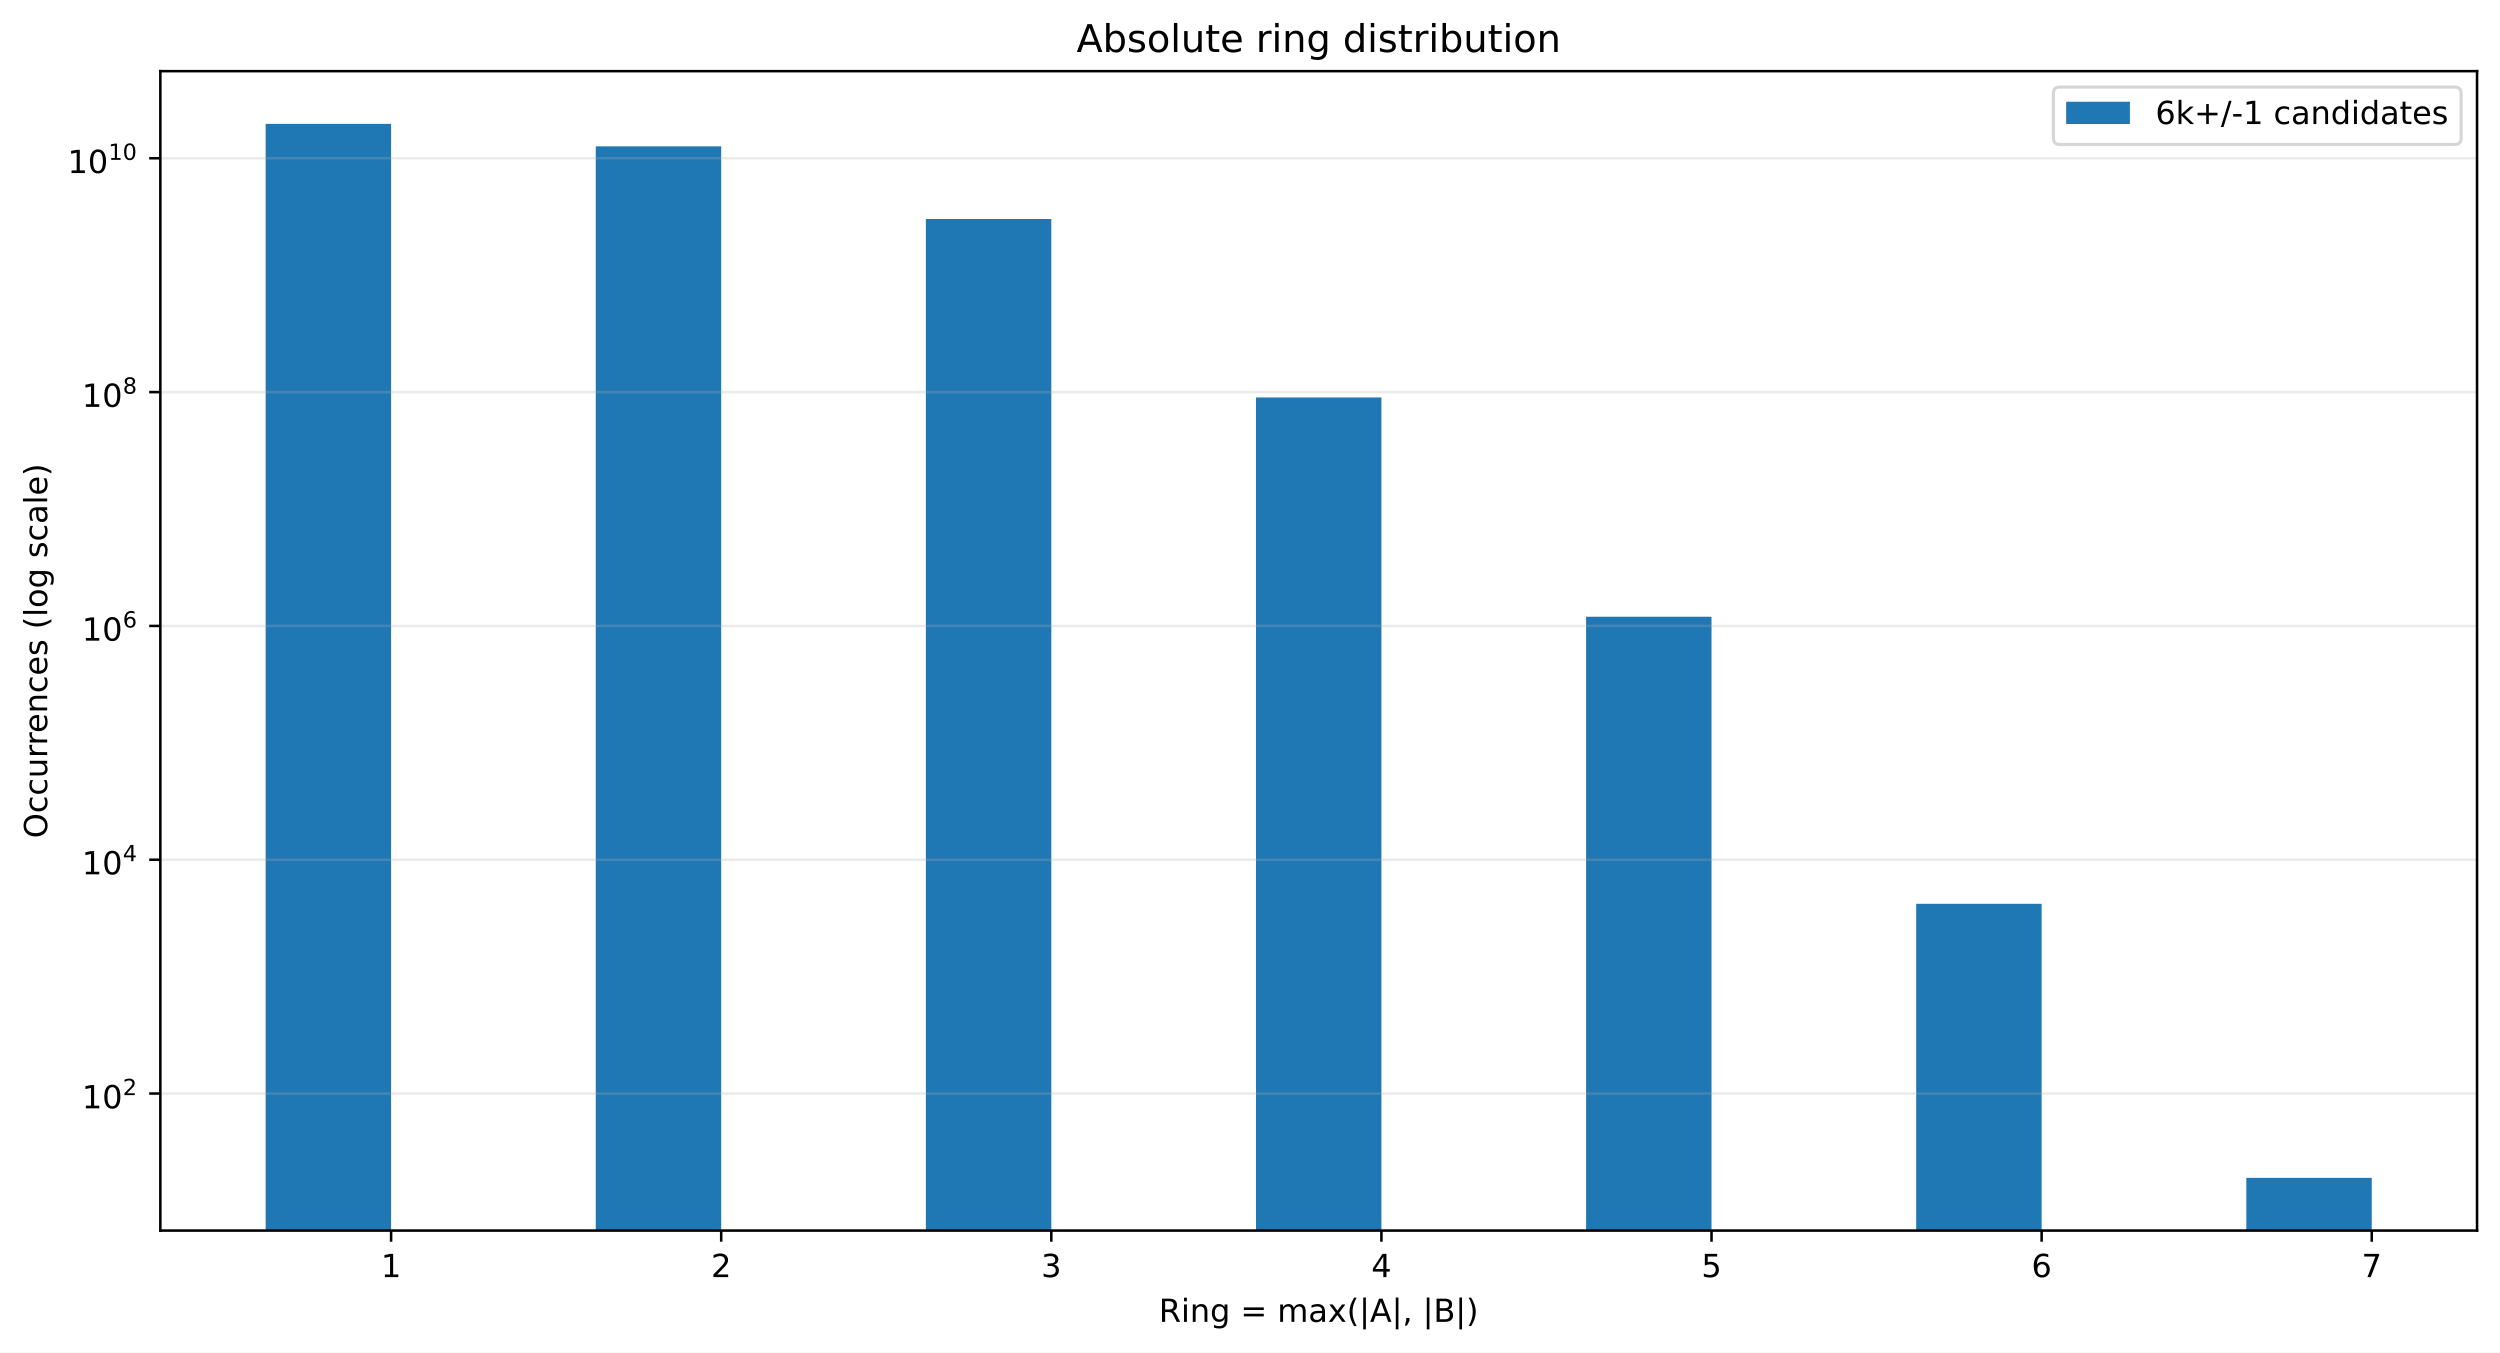
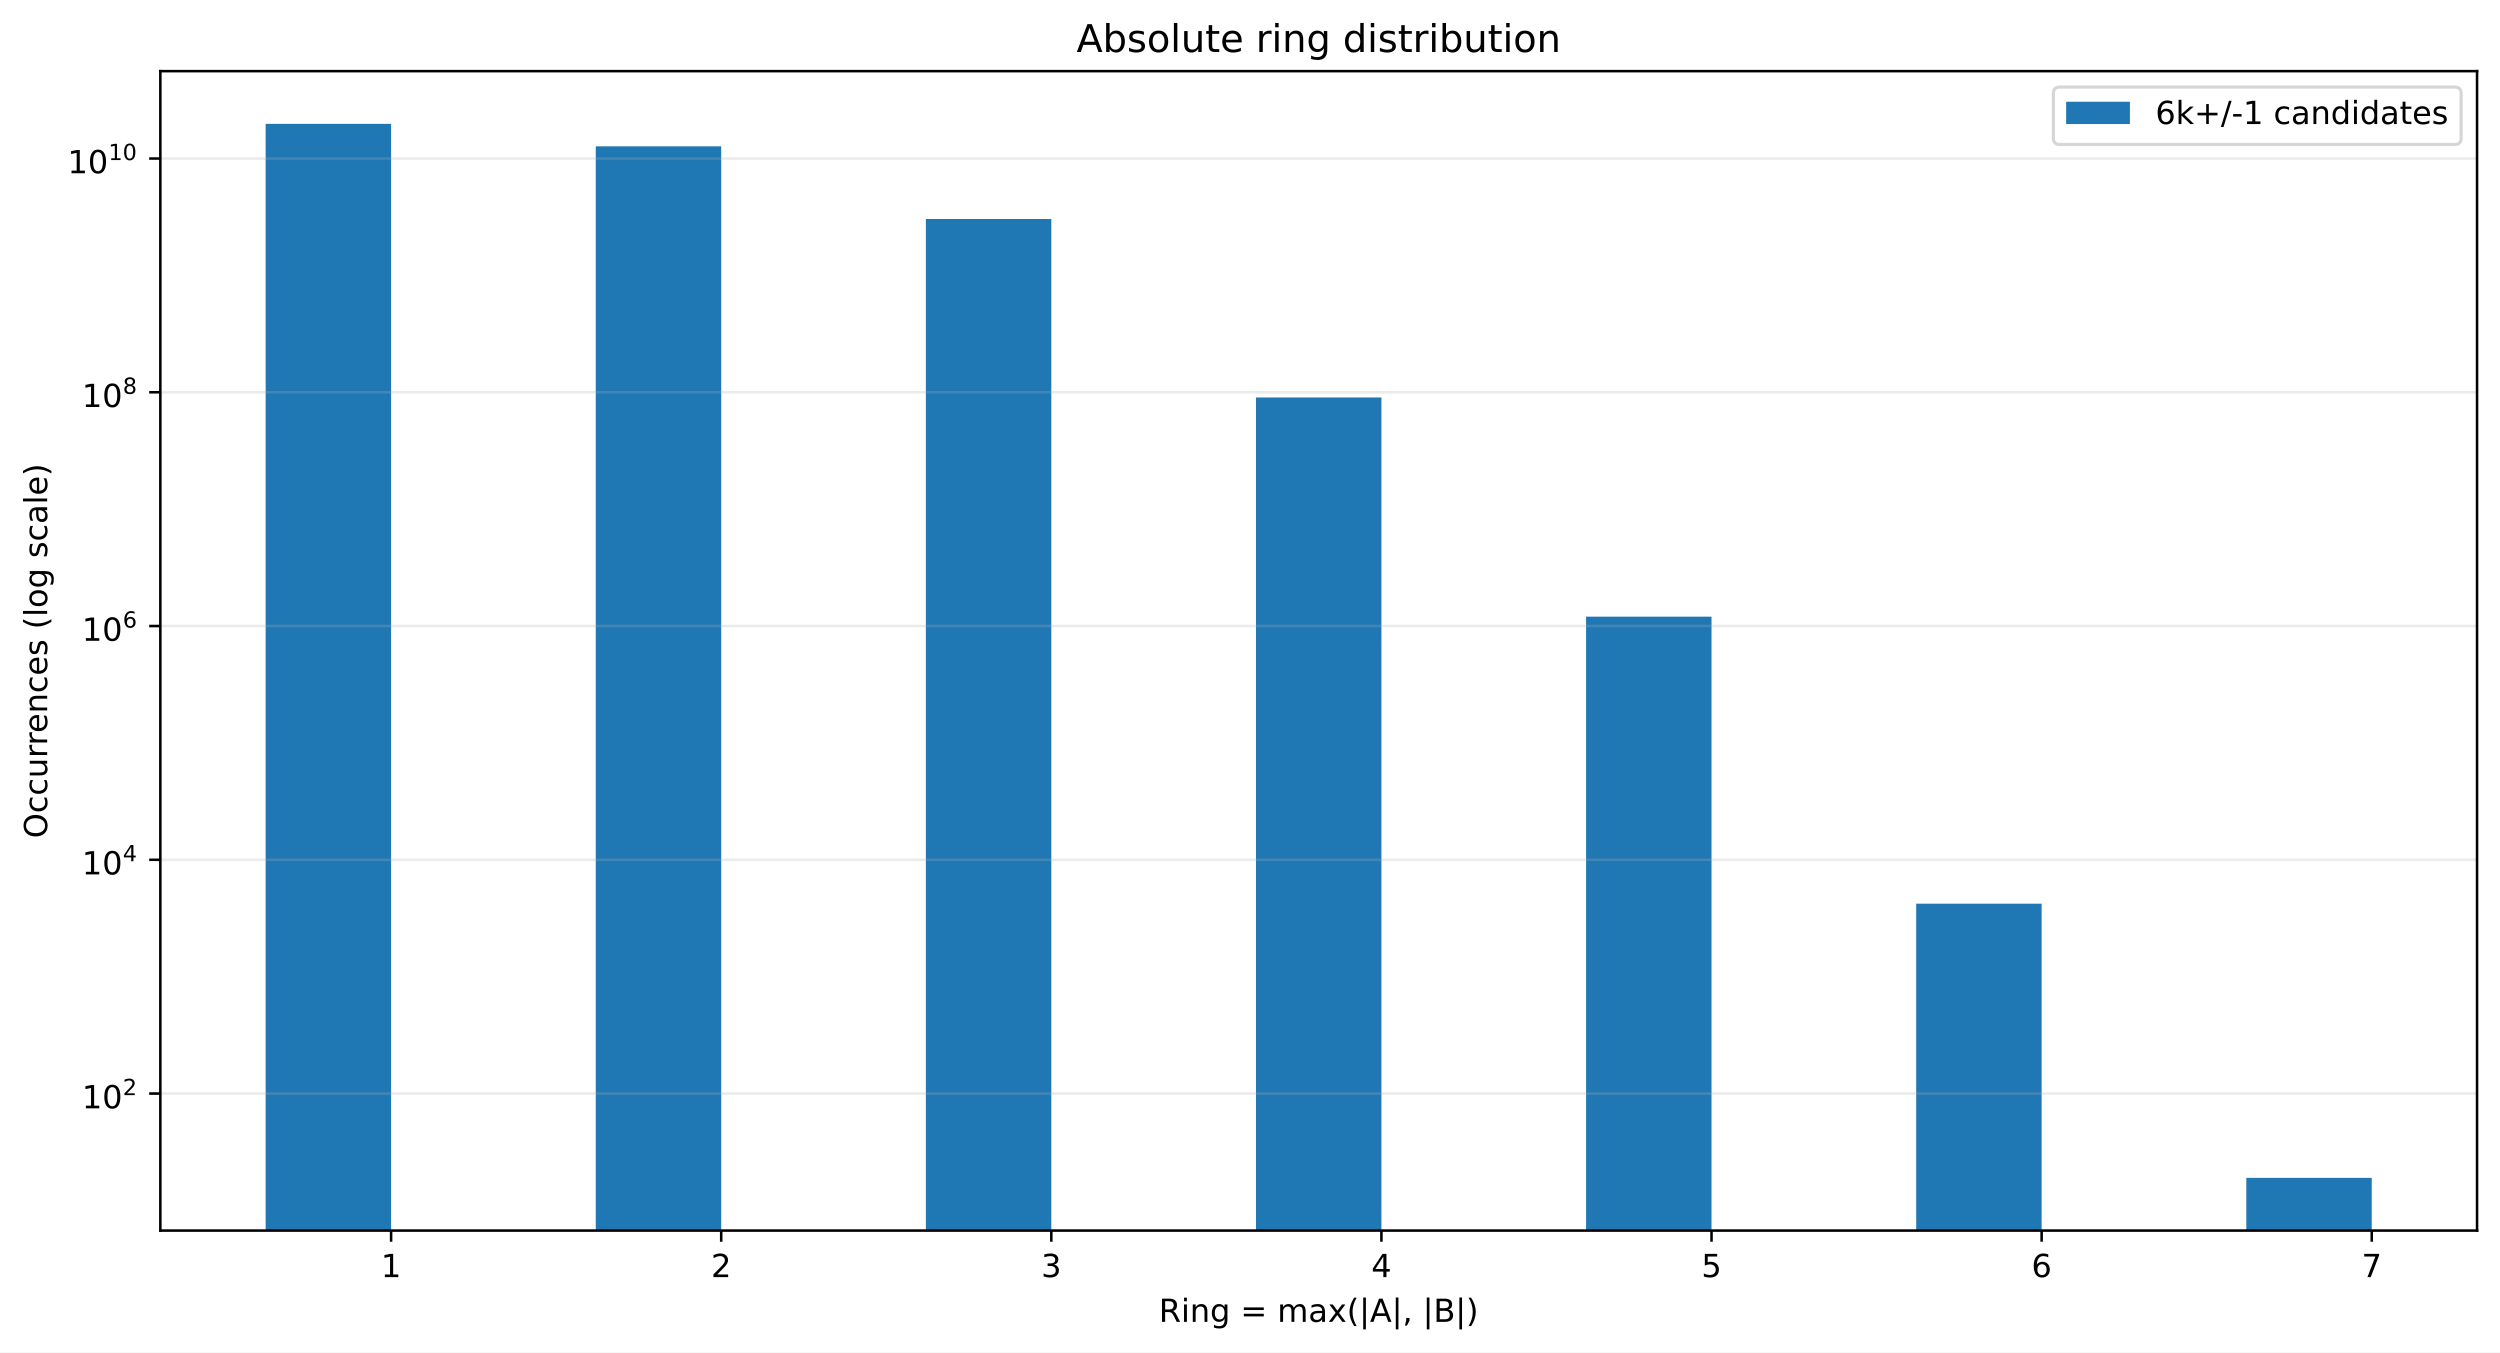
<svg xmlns="http://www.w3.org/2000/svg" xmlns:xlink="http://www.w3.org/1999/xlink" width="784.258pt" height="424.28pt" viewBox="0 0 784.258 424.28" version="1.1">
  <defs>
    <style type="text/css">*{stroke-linejoin: round; stroke-linecap: butt}</style>
  </defs>
  <g id="figure_1">
    <g id="patch_1">
      <path d="M 0 424.28  L 784.258 424.28  L 784.258 0  L 0 0  z " style="fill: #ffffff" />
    </g>
    <g id="axes_1">
      <g id="patch_2">
        <path d="M 50.301 386.036  L 777.058 386.036  L 777.058 22.318  L 50.301 22.318  z " style="fill: #ffffff" />
      </g>
      <g id="patch_3">
-         <path d="M 83.335 37090.812  L 122.687 37090.812  L 122.687 38.851  L 83.335 38.851  z " clip-path="url(#p5d7d96ac87)" style="fill: #1f77b4" />
+         <path d="M 83.335 37083.069  L 122.687 37083.069  L 122.687 38.851  L 83.335 38.851  z " clip-path="url(#p9aa1a357c1)" style="fill: #1f77b4" />
      </g>
      <g id="patch_4">
-         <path d="M 186.891 37090.812  L 226.243 37090.812  L 226.243 45.91  L 186.891 45.91  z " clip-path="url(#p5d7d96ac87)" style="fill: #1f77b4" />
+         <path d="M 186.891 37083.069  L 226.243 37083.069  L 226.243 45.908  L 186.891 45.908  z " clip-path="url(#p9aa1a357c1)" style="fill: #1f77b4" />
      </g>
      <g id="patch_5">
-         <path d="M 290.448 37090.812  L 329.799 37090.812  L 329.799 68.71  L 290.448 68.71  z " clip-path="url(#p5d7d96ac87)" style="fill: #1f77b4" />
+         <path d="M 290.448 37083.069  L 329.799 37083.069  L 329.799 68.704  L 290.448 68.704  z " clip-path="url(#p9aa1a357c1)" style="fill: #1f77b4" />
      </g>
      <g id="patch_6">
-         <path d="M 394.004 37090.812  L 433.355 37090.812  L 433.355 124.695  L 394.004 124.695  z " clip-path="url(#p5d7d96ac87)" style="fill: #1f77b4" />
+         <path d="M 394.004 37083.069  L 433.355 37083.069  L 433.355 124.677  L 394.004 124.677  z " clip-path="url(#p9aa1a357c1)" style="fill: #1f77b4" />
      </g>
      <g id="patch_7">
-         <path d="M 497.56 37090.812  L 536.912 37090.812  L 536.912 193.48  L 497.56 193.48  z " clip-path="url(#p5d7d96ac87)" style="fill: #1f77b4" />
+         <path d="M 497.56 37083.069  L 536.912 37083.069  L 536.912 193.446  L 497.56 193.446  z " clip-path="url(#p9aa1a357c1)" style="fill: #1f77b4" />
      </g>
      <g id="patch_8">
-         <path d="M 601.116 37090.812  L 640.468 37090.812  L 640.468 283.535  L 601.116 283.535  z " clip-path="url(#p5d7d96ac87)" style="fill: #1f77b4" />
+         <path d="M 601.116 37083.069  L 640.468 37083.069  L 640.468 283.474  L 601.116 283.474  z " clip-path="url(#p9aa1a357c1)" style="fill: #1f77b4" />
      </g>
      <g id="patch_9">
-         <path d="M 704.673 37090.812  L 744.024 37090.812  L 744.024 369.503  L 704.673 369.503  z " clip-path="url(#p5d7d96ac87)" style="fill: #1f77b4" />
+         <path d="M 704.673 37083.069  L 744.024 37083.069  L 744.024 369.503  L 704.673 369.503  z " clip-path="url(#p9aa1a357c1)" style="fill: #1f77b4" />
      </g>
      <g id="matplotlib.axis_1">
        <g id="xtick_1">
          <g id="line2d_1">
            <defs>
-               <path id="m2c7747355c" d="M 0 0  L 0 3.5  " style="stroke: #000000; stroke-width: 0.8" />
+               <path id="m415cd357ce" d="M 0 0  L 0 3.5  " style="stroke: #000000; stroke-width: 0.8" />
            </defs>
            <g>
-               <use xlink:href="#m2c7747355c" x="122.687" y="386.036" style="stroke: #000000; stroke-width: 0.8" />
+               <use xlink:href="#m415cd357ce" x="122.687" y="386.036" style="stroke: #000000; stroke-width: 0.8" />
            </g>
          </g>
          <g id="text_1">
            <g transform="translate(119.5053 400.6334) scale(0.1 -0.1)">
              <defs>
                <path id="DejaVuSans-14" d="M 794 531  L 1825 531  L 1825 4091  L 703 3866  L 703 4441  L 1819 4666  L 2450 4666  L 2450 531  L 3481 531  L 3481 0  L 794 0  L 794 531  z " transform="scale(0.015625)" />
              </defs>
              <use xlink:href="#DejaVuSans-14" />
            </g>
          </g>
        </g>
        <g id="xtick_2">
          <g id="line2d_2">
            <g>
-               <use xlink:href="#m2c7747355c" x="226.243" y="386.036" style="stroke: #000000; stroke-width: 0.8" />
+               <use xlink:href="#m415cd357ce" x="226.243" y="386.036" style="stroke: #000000; stroke-width: 0.8" />
            </g>
          </g>
          <g id="text_2">
            <g transform="translate(223.0616 400.6334) scale(0.1 -0.1)">
              <defs>
                <path id="DejaVuSans-15" d="M 1228 531  L 3431 531  L 3431 0  L 469 0  L 469 531  Q 828 903 1448 1529  Q 2069 2156 2228 2338  Q 2531 2678 2651 2914  Q 2772 3150 2772 3378  Q 2772 3750 2511 3984  Q 2250 4219 1831 4219  Q 1534 4219 1204 4116  Q 875 4013 500 3803  L 500 4441  Q 881 4594 1212 4672  Q 1544 4750 1819 4750  Q 2544 4750 2975 4387  Q 3406 4025 3406 3419  Q 3406 3131 3298 2873  Q 3191 2616 2906 2266  Q 2828 2175 2409 1742  Q 1991 1309 1228 531  z " transform="scale(0.015625)" />
              </defs>
              <use xlink:href="#DejaVuSans-15" />
            </g>
          </g>
        </g>
        <g id="xtick_3">
          <g id="line2d_3">
            <g>
-               <use xlink:href="#m2c7747355c" x="329.799" y="386.036" style="stroke: #000000; stroke-width: 0.8" />
+               <use xlink:href="#m415cd357ce" x="329.799" y="386.036" style="stroke: #000000; stroke-width: 0.8" />
            </g>
          </g>
          <g id="text_3">
            <g transform="translate(326.6178 400.6334) scale(0.1 -0.1)">
              <defs>
                <path id="DejaVuSans-16" d="M 2597 2516  Q 3050 2419 3304 2112  Q 3559 1806 3559 1356  Q 3559 666 3084 287  Q 2609 -91 1734 -91  Q 1441 -91 1130 -33  Q 819 25 488 141  L 488 750  Q 750 597 1062 519  Q 1375 441 1716 441  Q 2309 441 2620 675  Q 2931 909 2931 1356  Q 2931 1769 2642 2001  Q 2353 2234 1838 2234  L 1294 2234  L 1294 2753  L 1863 2753  Q 2328 2753 2575 2939  Q 2822 3125 2822 3475  Q 2822 3834 2567 4026  Q 2313 4219 1838 4219  Q 1578 4219 1281 4162  Q 984 4106 628 3988  L 628 4550  Q 988 4650 1302 4700  Q 1616 4750 1894 4750  Q 2613 4750 3031 4423  Q 3450 4097 3450 3541  Q 3450 3153 3228 2886  Q 3006 2619 2597 2516  z " transform="scale(0.015625)" />
              </defs>
              <use xlink:href="#DejaVuSans-16" />
            </g>
          </g>
        </g>
        <g id="xtick_4">
          <g id="line2d_4">
            <g>
-               <use xlink:href="#m2c7747355c" x="433.355" y="386.036" style="stroke: #000000; stroke-width: 0.8" />
+               <use xlink:href="#m415cd357ce" x="433.355" y="386.036" style="stroke: #000000; stroke-width: 0.8" />
            </g>
          </g>
          <g id="text_4">
            <g transform="translate(430.174 400.6334) scale(0.1 -0.1)">
              <defs>
                <path id="DejaVuSans-17" d="M 2419 4116  L 825 1625  L 2419 1625  L 2419 4116  z M 2253 4666  L 3047 4666  L 3047 1625  L 3713 1625  L 3713 1100  L 3047 1100  L 3047 0  L 2419 0  L 2419 1100  L 313 1100  L 313 1709  L 2253 4666  z " transform="scale(0.015625)" />
              </defs>
              <use xlink:href="#DejaVuSans-17" />
            </g>
          </g>
        </g>
        <g id="xtick_5">
          <g id="line2d_5">
            <g>
-               <use xlink:href="#m2c7747355c" x="536.912" y="386.036" style="stroke: #000000; stroke-width: 0.8" />
+               <use xlink:href="#m415cd357ce" x="536.912" y="386.036" style="stroke: #000000; stroke-width: 0.8" />
            </g>
          </g>
          <g id="text_5">
            <g transform="translate(533.7303 400.6334) scale(0.1 -0.1)">
              <defs>
                <path id="DejaVuSans-18" d="M 691 4666  L 3169 4666  L 3169 4134  L 1269 4134  L 1269 2991  Q 1406 3038 1543 3061  Q 1681 3084 1819 3084  Q 2600 3084 3056 2656  Q 3513 2228 3513 1497  Q 3513 744 3044 326  Q 2575 -91 1722 -91  Q 1428 -91 1123 -41  Q 819 9 494 109  L 494 744  Q 775 591 1075 516  Q 1375 441 1709 441  Q 2250 441 2565 725  Q 2881 1009 2881 1497  Q 2881 1984 2565 2268  Q 2250 2553 1709 2553  Q 1456 2553 1204 2497  Q 953 2441 691 2322  L 691 4666  z " transform="scale(0.015625)" />
              </defs>
              <use xlink:href="#DejaVuSans-18" />
            </g>
          </g>
        </g>
        <g id="xtick_6">
          <g id="line2d_6">
            <g>
-               <use xlink:href="#m2c7747355c" x="640.468" y="386.036" style="stroke: #000000; stroke-width: 0.8" />
+               <use xlink:href="#m415cd357ce" x="640.468" y="386.036" style="stroke: #000000; stroke-width: 0.8" />
            </g>
          </g>
          <g id="text_6">
            <g transform="translate(637.2865 400.6334) scale(0.1 -0.1)">
              <defs>
                <path id="DejaVuSans-19" d="M 2113 2584  Q 1688 2584 1439 2293  Q 1191 2003 1191 1497  Q 1191 994 1439 701  Q 1688 409 2113 409  Q 2538 409 2786 701  Q 3034 994 3034 1497  Q 3034 2003 2786 2293  Q 2538 2584 2113 2584  z M 3366 4563  L 3366 3988  Q 3128 4100 2886 4159  Q 2644 4219 2406 4219  Q 1781 4219 1451 3797  Q 1122 3375 1075 2522  Q 1259 2794 1537 2939  Q 1816 3084 2150 3084  Q 2853 3084 3261 2657  Q 3669 2231 3669 1497  Q 3669 778 3244 343  Q 2819 -91 2113 -91  Q 1303 -91 875 529  Q 447 1150 447 2328  Q 447 3434 972 4092  Q 1497 4750 2381 4750  Q 2619 4750 2861 4703  Q 3103 4656 3366 4563  z " transform="scale(0.015625)" />
              </defs>
              <use xlink:href="#DejaVuSans-19" />
            </g>
          </g>
        </g>
        <g id="xtick_7">
          <g id="line2d_7">
            <g>
-               <use xlink:href="#m2c7747355c" x="744.024" y="386.036" style="stroke: #000000; stroke-width: 0.8" />
+               <use xlink:href="#m415cd357ce" x="744.024" y="386.036" style="stroke: #000000; stroke-width: 0.8" />
            </g>
          </g>
          <g id="text_7">
            <g transform="translate(740.8427 400.6334) scale(0.1 -0.1)">
              <defs>
                <path id="DejaVuSans-1a" d="M 525 4666  L 3525 4666  L 3525 4397  L 1831 0  L 1172 0  L 2766 4134  L 525 4134  L 525 4666  z " transform="scale(0.015625)" />
              </defs>
              <use xlink:href="#DejaVuSans-1a" />
            </g>
          </g>
        </g>
        <g id="text_8">
          <g transform="translate(363.5437 414.678) scale(0.1 -0.1)">
            <defs>
              <path id="DejaVuSans-35" d="M 2841 2188  Q 3044 2119 3236 1894  Q 3428 1669 3622 1275  L 4263 0  L 3584 0  L 2988 1197  Q 2756 1666 2539 1819  Q 2322 1972 1947 1972  L 1259 1972  L 1259 0  L 628 0  L 628 4666  L 2053 4666  Q 2853 4666 3247 4331  Q 3641 3997 3641 3322  Q 3641 2881 3436 2590  Q 3231 2300 2841 2188  z M 1259 4147  L 1259 2491  L 2053 2491  Q 2509 2491 2742 2702  Q 2975 2913 2975 3322  Q 2975 3731 2742 3939  Q 2509 4147 2053 4147  L 1259 4147  z " transform="scale(0.015625)" />
              <path id="DejaVuSans-4c" d="M 603 3500  L 1178 3500  L 1178 0  L 603 0  L 603 3500  z M 603 4863  L 1178 4863  L 1178 4134  L 603 4134  L 603 4863  z " transform="scale(0.015625)" />
              <path id="DejaVuSans-51" d="M 3513 2113  L 3513 0  L 2938 0  L 2938 2094  Q 2938 2591 2744 2837  Q 2550 3084 2163 3084  Q 1697 3084 1428 2787  Q 1159 2491 1159 1978  L 1159 0  L 581 0  L 581 3500  L 1159 3500  L 1159 2956  Q 1366 3272 1645 3428  Q 1925 3584 2291 3584  Q 2894 3584 3203 3211  Q 3513 2838 3513 2113  z " transform="scale(0.015625)" />
              <path id="DejaVuSans-4a" d="M 2906 1791  Q 2906 2416 2648 2759  Q 2391 3103 1925 3103  Q 1463 3103 1205 2759  Q 947 2416 947 1791  Q 947 1169 1205 825  Q 1463 481 1925 481  Q 2391 481 2648 825  Q 2906 1169 2906 1791  z M 3481 434  Q 3481 -459 3084 -895  Q 2688 -1331 1869 -1331  Q 1566 -1331 1297 -1286  Q 1028 -1241 775 -1147  L 775 -588  Q 1028 -725 1275 -790  Q 1522 -856 1778 -856  Q 2344 -856 2625 -561  Q 2906 -266 2906 331  L 2906 616  Q 2728 306 2450 153  Q 2172 0 1784 0  Q 1141 0 747 490  Q 353 981 353 1791  Q 353 2603 747 3093  Q 1141 3584 1784 3584  Q 2172 3584 2450 3431  Q 2728 3278 2906 2969  L 2906 3500  L 3481 3500  L 3481 434  z " transform="scale(0.015625)" />
              <path id="DejaVuSans-3" transform="scale(0.015625)" />
              <path id="DejaVuSans-20" d="M 678 2906  L 4684 2906  L 4684 2381  L 678 2381  L 678 2906  z M 678 1631  L 4684 1631  L 4684 1100  L 678 1100  L 678 1631  z " transform="scale(0.015625)" />
              <path id="DejaVuSans-50" d="M 3328 2828  Q 3544 3216 3844 3400  Q 4144 3584 4550 3584  Q 5097 3584 5394 3201  Q 5691 2819 5691 2113  L 5691 0  L 5113 0  L 5113 2094  Q 5113 2597 4934 2840  Q 4756 3084 4391 3084  Q 3944 3084 3684 2787  Q 3425 2491 3425 1978  L 3425 0  L 2847 0  L 2847 2094  Q 2847 2600 2669 2842  Q 2491 3084 2119 3084  Q 1678 3084 1418 2786  Q 1159 2488 1159 1978  L 1159 0  L 581 0  L 581 3500  L 1159 3500  L 1159 2956  Q 1356 3278 1631 3431  Q 1906 3584 2284 3584  Q 2666 3584 2933 3390  Q 3200 3197 3328 2828  z " transform="scale(0.015625)" />
              <path id="DejaVuSans-44" d="M 2194 1759  Q 1497 1759 1228 1600  Q 959 1441 959 1056  Q 959 750 1161 570  Q 1363 391 1709 391  Q 2188 391 2477 730  Q 2766 1069 2766 1631  L 2766 1759  L 2194 1759  z M 3341 1997  L 3341 0  L 2766 0  L 2766 531  Q 2569 213 2275 61  Q 1981 -91 1556 -91  Q 1019 -91 701 211  Q 384 513 384 1019  Q 384 1609 779 1909  Q 1175 2209 1959 2209  L 2766 2209  L 2766 2266  Q 2766 2663 2505 2880  Q 2244 3097 1772 3097  Q 1472 3097 1187 3025  Q 903 2953 641 2809  L 641 3341  Q 956 3463 1253 3523  Q 1550 3584 1831 3584  Q 2591 3584 2966 3190  Q 3341 2797 3341 1997  z " transform="scale(0.015625)" />
              <path id="DejaVuSans-5b" d="M 3513 3500  L 2247 1797  L 3578 0  L 2900 0  L 1881 1375  L 863 0  L 184 0  L 1544 1831  L 300 3500  L 978 3500  L 1906 2253  L 2834 3500  L 3513 3500  z " transform="scale(0.015625)" />
              <path id="DejaVuSans-b" d="M 1984 4856  Q 1566 4138 1362 3434  Q 1159 2731 1159 2009  Q 1159 1288 1364 580  Q 1569 -128 1984 -844  L 1484 -844  Q 1016 -109 783 600  Q 550 1309 550 2009  Q 550 2706 781 3412  Q 1013 4119 1484 4856  L 1984 4856  z " transform="scale(0.015625)" />
              <path id="DejaVuSans-5f" d="M 1344 4891  L 1344 -1509  L 813 -1509  L 813 4891  L 1344 4891  z " transform="scale(0.015625)" />
              <path id="DejaVuSans-24" d="M 2188 4044  L 1331 1722  L 3047 1722  L 2188 4044  z M 1831 4666  L 2547 4666  L 4325 0  L 3669 0  L 3244 1197  L 1141 1197  L 716 0  L 50 0  L 1831 4666  z " transform="scale(0.015625)" />
              <path id="DejaVuSans-f" d="M 750 794  L 1409 794  L 1409 256  L 897 -744  L 494 -744  L 750 256  L 750 794  z " transform="scale(0.015625)" />
              <path id="DejaVuSans-25" d="M 1259 2228  L 1259 519  L 2272 519  Q 2781 519 3026 730  Q 3272 941 3272 1375  Q 3272 1813 3026 2020  Q 2781 2228 2272 2228  L 1259 2228  z M 1259 4147  L 1259 2741  L 2194 2741  Q 2656 2741 2882 2914  Q 3109 3088 3109 3444  Q 3109 3797 2882 3972  Q 2656 4147 2194 4147  L 1259 4147  z M 628 4666  L 2241 4666  Q 2963 4666 3353 4366  Q 3744 4066 3744 3513  Q 3744 3084 3544 2831  Q 3344 2578 2956 2516  Q 3422 2416 3680 2098  Q 3938 1781 3938 1306  Q 3938 681 3513 340  Q 3088 0 2303 0  L 628 0  L 628 4666  z " transform="scale(0.015625)" />
              <path id="DejaVuSans-c" d="M 513 4856  L 1013 4856  Q 1481 4119 1714 3412  Q 1947 2706 1947 2009  Q 1947 1309 1714 600  Q 1481 -109 1013 -844  L 513 -844  Q 928 -128 1133 580  Q 1338 1288 1338 2009  Q 1338 2731 1133 3434  Q 928 4138 513 4856  z " transform="scale(0.015625)" />
            </defs>
            <use xlink:href="#DejaVuSans-35" />
            <use xlink:href="#DejaVuSans-4c" transform="translate(69.48438 0)" />
            <use xlink:href="#DejaVuSans-51" transform="translate(97.26562 0)" />
            <use xlink:href="#DejaVuSans-4a" transform="translate(160.6406 0)" />
            <use xlink:href="#DejaVuSans-3" transform="translate(224.125 0)" />
            <use xlink:href="#DejaVuSans-20" transform="translate(255.9062 0)" />
            <use xlink:href="#DejaVuSans-3" transform="translate(339.7031 0)" />
            <use xlink:href="#DejaVuSans-50" transform="translate(371.4844 0)" />
            <use xlink:href="#DejaVuSans-44" transform="translate(468.8906 0)" />
            <use xlink:href="#DejaVuSans-5b" transform="translate(530.1719 0)" />
            <use xlink:href="#DejaVuSans-b" transform="translate(589.3594 0)" />
            <use xlink:href="#DejaVuSans-5f" transform="translate(628.375 0)" />
            <use xlink:href="#DejaVuSans-24" transform="translate(662.0625 0)" />
            <use xlink:href="#DejaVuSans-5f" transform="translate(730.4688 0)" />
            <use xlink:href="#DejaVuSans-f" transform="translate(764.1562 0)" />
            <use xlink:href="#DejaVuSans-3" transform="translate(795.9375 0)" />
            <use xlink:href="#DejaVuSans-5f" transform="translate(827.7188 0)" />
            <use xlink:href="#DejaVuSans-25" transform="translate(861.4062 0)" />
            <use xlink:href="#DejaVuSans-5f" transform="translate(930.0156 0)" />
            <use xlink:href="#DejaVuSans-c" transform="translate(963.7031 0)" />
          </g>
        </g>
      </g>
      <g id="matplotlib.axis_2">
        <g id="ytick_1">
          <g id="line2d_8">
-             <path d="M 50.301 343.052  L 777.058 343.052  " clip-path="url(#p5d7d96ac87)" style="fill: none; stroke: #b0b0b0; stroke-opacity: 0.25; stroke-width: 0.8; stroke-linecap: square" />
+             <path d="M 50.301 343.057  L 777.058 343.057  " clip-path="url(#p9aa1a357c1)" style="fill: none; stroke: #b0b0b0; stroke-opacity: 0.25; stroke-width: 0.8; stroke-linecap: square" />
          </g>
          <g id="line2d_9">
            <defs>
-               <path id="m8ed54ede43" d="M 0 0  L -3.5 0  " style="stroke: #000000; stroke-width: 0.8" />
+               <path id="m858a1c10ae" d="M 0 0  L -3.5 0  " style="stroke: #000000; stroke-width: 0.8" />
            </defs>
            <g>
-               <use xlink:href="#m8ed54ede43" x="50.301" y="343.052" style="stroke: #000000; stroke-width: 0.8" />
+               <use xlink:href="#m858a1c10ae" x="50.301" y="343.057" style="stroke: #000000; stroke-width: 0.8" />
            </g>
          </g>
          <g id="text_9">
-             <g transform="translate(25.70078 347.7519) scale(0.1 -0.1)">
+             <g transform="translate(25.70078 347.7575) scale(0.1 -0.1)">
              <defs>
                <path id="DejaVuSans-13" d="M 2034 4250  Q 1547 4250 1301 3770  Q 1056 3291 1056 2328  Q 1056 1369 1301 889  Q 1547 409 2034 409  Q 2525 409 2770 889  Q 3016 1369 3016 2328  Q 3016 3291 2770 3770  Q 2525 4250 2034 4250  z M 2034 4750  Q 2819 4750 3233 4129  Q 3647 3509 3647 2328  Q 3647 1150 3233 529  Q 2819 -91 2034 -91  Q 1250 -91 836 529  Q 422 1150 422 2328  Q 422 3509 836 4129  Q 1250 4750 2034 4750  z " transform="scale(0.015625)" />
              </defs>
              <use xlink:href="#DejaVuSans-14" transform="translate(0 0.746875)" />
              <use xlink:href="#DejaVuSans-13" transform="translate(63.62305 0.746875)" />
              <use xlink:href="#DejaVuSans-15" transform="translate(128.2031 42.04688) scale(0.7)" />
            </g>
          </g>
        </g>
        <g id="ytick_2">
          <g id="line2d_10">
-             <path d="M 50.301 269.703  L 777.058 269.703  " clip-path="url(#p5d7d96ac87)" style="fill: none; stroke: #b0b0b0; stroke-opacity: 0.25; stroke-width: 0.8; stroke-linecap: square" />
+             <path d="M 50.301 269.724  L 777.058 269.724  " clip-path="url(#p9aa1a357c1)" style="fill: none; stroke: #b0b0b0; stroke-opacity: 0.25; stroke-width: 0.8; stroke-linecap: square" />
          </g>
          <g id="line2d_11">
            <g>
-               <use xlink:href="#m8ed54ede43" x="50.301" y="269.703" style="stroke: #000000; stroke-width: 0.8" />
+               <use xlink:href="#m858a1c10ae" x="50.301" y="269.724" style="stroke: #000000; stroke-width: 0.8" />
            </g>
          </g>
          <g id="text_10">
-             <g transform="translate(25.70078 274.3531) scale(0.1 -0.1)">
+             <g transform="translate(25.70078 274.3741) scale(0.1 -0.1)">
              <use xlink:href="#DejaVuSans-14" transform="translate(0 0.665625)" />
              <use xlink:href="#DejaVuSans-13" transform="translate(63.62305 0.665625)" />
              <use xlink:href="#DejaVuSans-17" transform="translate(128.2031 41.96563) scale(0.7)" />
            </g>
          </g>
        </g>
        <g id="ytick_3">
          <g id="line2d_12">
-             <path d="M 50.301 196.354  L 777.058 196.354  " clip-path="url(#p5d7d96ac87)" style="fill: none; stroke: #b0b0b0; stroke-opacity: 0.25; stroke-width: 0.8; stroke-linecap: square" />
+             <path d="M 50.301 196.391  L 777.058 196.391  " clip-path="url(#p9aa1a357c1)" style="fill: none; stroke: #b0b0b0; stroke-opacity: 0.25; stroke-width: 0.8; stroke-linecap: square" />
          </g>
          <g id="line2d_13">
            <g>
-               <use xlink:href="#m8ed54ede43" x="50.301" y="196.354" style="stroke: #000000; stroke-width: 0.8" />
+               <use xlink:href="#m858a1c10ae" x="50.301" y="196.391" style="stroke: #000000; stroke-width: 0.8" />
            </g>
          </g>
          <g id="text_11">
-             <g transform="translate(25.70078 201.0542) scale(0.1 -0.1)">
+             <g transform="translate(25.70078 201.0907) scale(0.1 -0.1)">
              <use xlink:href="#DejaVuSans-14" transform="translate(0 0.746875)" />
              <use xlink:href="#DejaVuSans-13" transform="translate(63.62305 0.746875)" />
              <use xlink:href="#DejaVuSans-19" transform="translate(128.2031 42.04688) scale(0.7)" />
            </g>
          </g>
        </g>
        <g id="ytick_4">
          <g id="line2d_14">
-             <path d="M 50.301 123.005  L 777.058 123.005  " clip-path="url(#p5d7d96ac87)" style="fill: none; stroke: #b0b0b0; stroke-opacity: 0.25; stroke-width: 0.8; stroke-linecap: square" />
+             <path d="M 50.301 123.057  L 777.058 123.057  " clip-path="url(#p9aa1a357c1)" style="fill: none; stroke: #b0b0b0; stroke-opacity: 0.25; stroke-width: 0.8; stroke-linecap: square" />
          </g>
          <g id="line2d_15">
            <g>
-               <use xlink:href="#m8ed54ede43" x="50.301" y="123.005" style="stroke: #000000; stroke-width: 0.8" />
+               <use xlink:href="#m858a1c10ae" x="50.301" y="123.057" style="stroke: #000000; stroke-width: 0.8" />
            </g>
          </g>
          <g id="text_12">
-             <g transform="translate(25.70078 127.7054) scale(0.1 -0.1)">
+             <g transform="translate(25.70078 127.7574) scale(0.1 -0.1)">
              <defs>
                <path id="DejaVuSans-1b" d="M 2034 2216  Q 1584 2216 1326 1975  Q 1069 1734 1069 1313  Q 1069 891 1326 650  Q 1584 409 2034 409  Q 2484 409 2743 651  Q 3003 894 3003 1313  Q 3003 1734 2745 1975  Q 2488 2216 2034 2216  z M 1403 2484  Q 997 2584 770 2862  Q 544 3141 544 3541  Q 544 4100 942 4425  Q 1341 4750 2034 4750  Q 2731 4750 3128 4425  Q 3525 4100 3525 3541  Q 3525 3141 3298 2862  Q 3072 2584 2669 2484  Q 3125 2378 3379 2068  Q 3634 1759 3634 1313  Q 3634 634 3220 271  Q 2806 -91 2034 -91  Q 1263 -91 848 271  Q 434 634 434 1313  Q 434 1759 690 2068  Q 947 2378 1403 2484  z M 1172 3481  Q 1172 3119 1398 2916  Q 1625 2713 2034 2713  Q 2441 2713 2670 2916  Q 2900 3119 2900 3481  Q 2900 3844 2670 4047  Q 2441 4250 2034 4250  Q 1625 4250 1398 4047  Q 1172 3844 1172 3481  z " transform="scale(0.015625)" />
              </defs>
              <use xlink:href="#DejaVuSans-14" transform="translate(0 0.746875)" />
              <use xlink:href="#DejaVuSans-13" transform="translate(63.62305 0.746875)" />
              <use xlink:href="#DejaVuSans-1b" transform="translate(128.2031 42.04688) scale(0.7)" />
            </g>
          </g>
        </g>
        <g id="ytick_5">
          <g id="line2d_16">
-             <path d="M 50.301 49.657  L 777.058 49.657  " clip-path="url(#p5d7d96ac87)" style="fill: none; stroke: #b0b0b0; stroke-opacity: 0.25; stroke-width: 0.8; stroke-linecap: square" />
+             <path d="M 50.301 49.724  L 777.058 49.724  " clip-path="url(#p9aa1a357c1)" style="fill: none; stroke: #b0b0b0; stroke-opacity: 0.25; stroke-width: 0.8; stroke-linecap: square" />
          </g>
          <g id="line2d_17">
            <g>
-               <use xlink:href="#m8ed54ede43" x="50.301" y="49.657" style="stroke: #000000; stroke-width: 0.8" />
+               <use xlink:href="#m858a1c10ae" x="50.301" y="49.724" style="stroke: #000000; stroke-width: 0.8" />
            </g>
          </g>
          <g id="text_13">
-             <g transform="translate(21.20078 54.35659) scale(0.1 -0.1)">
+             <g transform="translate(21.20078 54.42402) scale(0.1 -0.1)">
              <use xlink:href="#DejaVuSans-14" transform="translate(0 0.746875)" />
              <use xlink:href="#DejaVuSans-13" transform="translate(63.62305 0.746875)" />
              <use xlink:href="#DejaVuSans-14" transform="translate(128.2031 42.04688) scale(0.7)" />
              <use xlink:href="#DejaVuSans-13" transform="translate(172.7393 42.04688) scale(0.7)" />
            </g>
          </g>
        </g>
        <g id="text_14">
          <g transform="translate(14.79844 262.9551) rotate(-90) scale(0.1 -0.1)">
            <defs>
              <path id="DejaVuSans-32" d="M 2522 4238  Q 1834 4238 1429 3725  Q 1025 3213 1025 2328  Q 1025 1447 1429 934  Q 1834 422 2522 422  Q 3209 422 3611 934  Q 4013 1447 4013 2328  Q 4013 3213 3611 3725  Q 3209 4238 2522 4238  z M 2522 4750  Q 3503 4750 4090 4092  Q 4678 3434 4678 2328  Q 4678 1225 4090 567  Q 3503 -91 2522 -91  Q 1538 -91 948 565  Q 359 1222 359 2328  Q 359 3434 948 4092  Q 1538 4750 2522 4750  z " transform="scale(0.015625)" />
              <path id="DejaVuSans-46" d="M 3122 3366  L 3122 2828  Q 2878 2963 2633 3030  Q 2388 3097 2138 3097  Q 1578 3097 1268 2742  Q 959 2388 959 1747  Q 959 1106 1268 751  Q 1578 397 2138 397  Q 2388 397 2633 464  Q 2878 531 3122 666  L 3122 134  Q 2881 22 2623 -34  Q 2366 -91 2075 -91  Q 1284 -91 818 406  Q 353 903 353 1747  Q 353 2603 823 3093  Q 1294 3584 2113 3584  Q 2378 3584 2631 3529  Q 2884 3475 3122 3366  z " transform="scale(0.015625)" />
              <path id="DejaVuSans-58" d="M 544 1381  L 544 3500  L 1119 3500  L 1119 1403  Q 1119 906 1312 657  Q 1506 409 1894 409  Q 2359 409 2629 706  Q 2900 1003 2900 1516  L 2900 3500  L 3475 3500  L 3475 0  L 2900 0  L 2900 538  Q 2691 219 2414 64  Q 2138 -91 1772 -91  Q 1169 -91 856 284  Q 544 659 544 1381  z M 1991 3584  L 1991 3584  z " transform="scale(0.015625)" />
              <path id="DejaVuSans-55" d="M 2631 2963  Q 2534 3019 2420 3045  Q 2306 3072 2169 3072  Q 1681 3072 1420 2755  Q 1159 2438 1159 1844  L 1159 0  L 581 0  L 581 3500  L 1159 3500  L 1159 2956  Q 1341 3275 1631 3429  Q 1922 3584 2338 3584  Q 2397 3584 2469 3576  Q 2541 3569 2628 3553  L 2631 2963  z " transform="scale(0.015625)" />
              <path id="DejaVuSans-48" d="M 3597 1894  L 3597 1613  L 953 1613  Q 991 1019 1311 708  Q 1631 397 2203 397  Q 2534 397 2845 478  Q 3156 559 3463 722  L 3463 178  Q 3153 47 2828 -22  Q 2503 -91 2169 -91  Q 1331 -91 842 396  Q 353 884 353 1716  Q 353 2575 817 3079  Q 1281 3584 2069 3584  Q 2775 3584 3186 3129  Q 3597 2675 3597 1894  z M 3022 2063  Q 3016 2534 2758 2815  Q 2500 3097 2075 3097  Q 1594 3097 1305 2825  Q 1016 2553 972 2059  L 3022 2063  z " transform="scale(0.015625)" />
              <path id="DejaVuSans-56" d="M 2834 3397  L 2834 2853  Q 2591 2978 2328 3040  Q 2066 3103 1784 3103  Q 1356 3103 1142 2972  Q 928 2841 928 2578  Q 928 2378 1081 2264  Q 1234 2150 1697 2047  L 1894 2003  Q 2506 1872 2764 1633  Q 3022 1394 3022 966  Q 3022 478 2636 193  Q 2250 -91 1575 -91  Q 1294 -91 989 -36  Q 684 19 347 128  L 347 722  Q 666 556 975 473  Q 1284 391 1588 391  Q 1994 391 2212 530  Q 2431 669 2431 922  Q 2431 1156 2273 1281  Q 2116 1406 1581 1522  L 1381 1569  Q 847 1681 609 1914  Q 372 2147 372 2553  Q 372 3047 722 3315  Q 1072 3584 1716 3584  Q 2034 3584 2315 3537  Q 2597 3491 2834 3397  z " transform="scale(0.015625)" />
              <path id="DejaVuSans-4f" d="M 603 4863  L 1178 4863  L 1178 0  L 603 0  L 603 4863  z " transform="scale(0.015625)" />
              <path id="DejaVuSans-52" d="M 1959 3097  Q 1497 3097 1228 2736  Q 959 2375 959 1747  Q 959 1119 1226 758  Q 1494 397 1959 397  Q 2419 397 2687 759  Q 2956 1122 2956 1747  Q 2956 2369 2687 2733  Q 2419 3097 1959 3097  z M 1959 3584  Q 2709 3584 3137 3096  Q 3566 2609 3566 1747  Q 3566 888 3137 398  Q 2709 -91 1959 -91  Q 1206 -91 779 398  Q 353 888 353 1747  Q 353 2609 779 3096  Q 1206 3584 1959 3584  z " transform="scale(0.015625)" />
            </defs>
            <use xlink:href="#DejaVuSans-32" />
            <use xlink:href="#DejaVuSans-46" transform="translate(78.71875 0)" />
            <use xlink:href="#DejaVuSans-46" transform="translate(133.7031 0)" />
            <use xlink:href="#DejaVuSans-58" transform="translate(188.6875 0)" />
            <use xlink:href="#DejaVuSans-55" transform="translate(252.0625 0)" />
            <use xlink:href="#DejaVuSans-55" transform="translate(291.4219 0)" />
            <use xlink:href="#DejaVuSans-48" transform="translate(330.3281 0)" />
            <use xlink:href="#DejaVuSans-51" transform="translate(391.8594 0)" />
            <use xlink:href="#DejaVuSans-46" transform="translate(455.2344 0)" />
            <use xlink:href="#DejaVuSans-48" transform="translate(510.2188 0)" />
            <use xlink:href="#DejaVuSans-56" transform="translate(571.75 0)" />
            <use xlink:href="#DejaVuSans-3" transform="translate(623.8438 0)" />
            <use xlink:href="#DejaVuSans-b" transform="translate(655.625 0)" />
            <use xlink:href="#DejaVuSans-4f" transform="translate(694.6406 0)" />
            <use xlink:href="#DejaVuSans-52" transform="translate(722.4219 0)" />
            <use xlink:href="#DejaVuSans-4a" transform="translate(783.6094 0)" />
            <use xlink:href="#DejaVuSans-3" transform="translate(847.0938 0)" />
            <use xlink:href="#DejaVuSans-56" transform="translate(878.875 0)" />
            <use xlink:href="#DejaVuSans-46" transform="translate(930.9688 0)" />
            <use xlink:href="#DejaVuSans-44" transform="translate(985.9531 0)" />
            <use xlink:href="#DejaVuSans-4f" transform="translate(1047.234 0)" />
            <use xlink:href="#DejaVuSans-48" transform="translate(1075.016 0)" />
            <use xlink:href="#DejaVuSans-c" transform="translate(1136.547 0)" />
          </g>
        </g>
      </g>
      <g id="patch_10">
        <path d="M 50.301 386.036  L 50.301 22.318  " style="fill: none; stroke: #000000; stroke-width: 0.8; stroke-linejoin: miter; stroke-linecap: square" />
      </g>
      <g id="patch_11">
        <path d="M 777.058 386.036  L 777.058 22.318  " style="fill: none; stroke: #000000; stroke-width: 0.8; stroke-linejoin: miter; stroke-linecap: square" />
      </g>
      <g id="patch_12">
        <path d="M 50.301 386.036  L 777.058 386.036  " style="fill: none; stroke: #000000; stroke-width: 0.8; stroke-linejoin: miter; stroke-linecap: square" />
      </g>
      <g id="patch_13">
        <path d="M 50.301 22.318  L 777.058 22.318  " style="fill: none; stroke: #000000; stroke-width: 0.8; stroke-linejoin: miter; stroke-linecap: square" />
      </g>
      <g id="text_15">
        <g transform="translate(337.7055 16.31812) scale(0.12 -0.12)">
          <defs>
            <path id="DejaVuSans-45" d="M 3116 1747  Q 3116 2381 2855 2742  Q 2594 3103 2138 3103  Q 1681 3103 1420 2742  Q 1159 2381 1159 1747  Q 1159 1113 1420 752  Q 1681 391 2138 391  Q 2594 391 2855 752  Q 3116 1113 3116 1747  z M 1159 2969  Q 1341 3281 1617 3432  Q 1894 3584 2278 3584  Q 2916 3584 3314 3078  Q 3713 2572 3713 1747  Q 3713 922 3314 415  Q 2916 -91 2278 -91  Q 1894 -91 1617 61  Q 1341 213 1159 525  L 1159 0  L 581 0  L 581 4863  L 1159 4863  L 1159 2969  z " transform="scale(0.015625)" />
            <path id="DejaVuSans-57" d="M 1172 4494  L 1172 3500  L 2356 3500  L 2356 3053  L 1172 3053  L 1172 1153  Q 1172 725 1289 603  Q 1406 481 1766 481  L 2356 481  L 2356 0  L 1766 0  Q 1100 0 847 248  Q 594 497 594 1153  L 594 3053  L 172 3053  L 172 3500  L 594 3500  L 594 4494  L 1172 4494  z " transform="scale(0.015625)" />
            <path id="DejaVuSans-47" d="M 2906 2969  L 2906 4863  L 3481 4863  L 3481 0  L 2906 0  L 2906 525  Q 2725 213 2448 61  Q 2172 -91 1784 -91  Q 1150 -91 751 415  Q 353 922 353 1747  Q 353 2572 751 3078  Q 1150 3584 1784 3584  Q 2172 3584 2448 3432  Q 2725 3281 2906 2969  z M 947 1747  Q 947 1113 1208 752  Q 1469 391 1925 391  Q 2381 391 2643 752  Q 2906 1113 2906 1747  Q 2906 2381 2643 2742  Q 2381 3103 1925 3103  Q 1469 3103 1208 2742  Q 947 2381 947 1747  z " transform="scale(0.015625)" />
          </defs>
          <use xlink:href="#DejaVuSans-24" />
          <use xlink:href="#DejaVuSans-45" transform="translate(68.40625 0)" />
          <use xlink:href="#DejaVuSans-56" transform="translate(131.8906 0)" />
          <use xlink:href="#DejaVuSans-52" transform="translate(183.9844 0)" />
          <use xlink:href="#DejaVuSans-4f" transform="translate(245.1719 0)" />
          <use xlink:href="#DejaVuSans-58" transform="translate(272.9531 0)" />
          <use xlink:href="#DejaVuSans-57" transform="translate(336.3281 0)" />
          <use xlink:href="#DejaVuSans-48" transform="translate(375.5312 0)" />
          <use xlink:href="#DejaVuSans-3" transform="translate(437.0625 0)" />
          <use xlink:href="#DejaVuSans-55" transform="translate(468.8438 0)" />
          <use xlink:href="#DejaVuSans-4c" transform="translate(509.9531 0)" />
          <use xlink:href="#DejaVuSans-51" transform="translate(537.7344 0)" />
          <use xlink:href="#DejaVuSans-4a" transform="translate(601.1094 0)" />
          <use xlink:href="#DejaVuSans-3" transform="translate(664.5938 0)" />
          <use xlink:href="#DejaVuSans-47" transform="translate(696.375 0)" />
          <use xlink:href="#DejaVuSans-4c" transform="translate(759.8594 0)" />
          <use xlink:href="#DejaVuSans-56" transform="translate(787.6406 0)" />
          <use xlink:href="#DejaVuSans-57" transform="translate(839.7344 0)" />
          <use xlink:href="#DejaVuSans-55" transform="translate(878.9375 0)" />
          <use xlink:href="#DejaVuSans-4c" transform="translate(920.0469 0)" />
          <use xlink:href="#DejaVuSans-45" transform="translate(947.8281 0)" />
          <use xlink:href="#DejaVuSans-58" transform="translate(1011.312 0)" />
          <use xlink:href="#DejaVuSans-57" transform="translate(1074.688 0)" />
          <use xlink:href="#DejaVuSans-4c" transform="translate(1113.891 0)" />
          <use xlink:href="#DejaVuSans-52" transform="translate(1141.672 0)" />
          <use xlink:href="#DejaVuSans-51" transform="translate(1202.859 0)" />
        </g>
      </g>
      <g id="legend_1">
        <g id="patch_14">
          <path d="M 646.158 45.319  L 770.058 45.319  Q 772.058 45.319 772.058 43.319  L 772.058 29.318  Q 772.058 27.318 770.058 27.318  L 646.158 27.318  Q 644.158 27.318 644.158 29.318  L 644.158 43.319  Q 644.158 45.319 646.158 45.319  z " style="fill: #ffffff; opacity: 0.8; stroke: #cccccc; stroke-linejoin: miter" />
        </g>
        <g id="patch_15">
          <path d="M 648.158 38.917  L 668.158 38.917  L 668.158 31.917  L 648.158 31.917  z " style="fill: #1f77b4" />
        </g>
        <g id="text_16">
          <g transform="translate(676.1584 38.91656) scale(0.1 -0.1)">
            <defs>
              <path id="DejaVuSans-4e" d="M 581 4863  L 1159 4863  L 1159 1991  L 2875 3500  L 3609 3500  L 1753 1863  L 3688 0  L 2938 0  L 1159 1709  L 1159 0  L 581 0  L 581 4863  z " transform="scale(0.015625)" />
              <path id="DejaVuSans-e" d="M 2944 4013  L 2944 2272  L 4684 2272  L 4684 1741  L 2944 1741  L 2944 0  L 2419 0  L 2419 1741  L 678 1741  L 678 2272  L 2419 2272  L 2419 4013  L 2944 4013  z " transform="scale(0.015625)" />
              <path id="DejaVuSans-12" d="M 1625 4666  L 2156 4666  L 531 -594  L 0 -594  L 1625 4666  z " transform="scale(0.015625)" />
              <path id="DejaVuSans-10" d="M 313 2009  L 1997 2009  L 1997 1497  L 313 1497  L 313 2009  z " transform="scale(0.015625)" />
            </defs>
            <use xlink:href="#DejaVuSans-19" />
            <use xlink:href="#DejaVuSans-4e" transform="translate(63.625 0)" />
            <use xlink:href="#DejaVuSans-e" transform="translate(121.5312 0)" />
            <use xlink:href="#DejaVuSans-12" transform="translate(205.3281 0)" />
            <use xlink:href="#DejaVuSans-10" transform="translate(239.0156 0)" />
            <use xlink:href="#DejaVuSans-14" transform="translate(275.0938 0)" />
            <use xlink:href="#DejaVuSans-3" transform="translate(338.7188 0)" />
            <use xlink:href="#DejaVuSans-46" transform="translate(370.5 0)" />
            <use xlink:href="#DejaVuSans-44" transform="translate(425.4844 0)" />
            <use xlink:href="#DejaVuSans-51" transform="translate(486.7656 0)" />
            <use xlink:href="#DejaVuSans-47" transform="translate(550.1406 0)" />
            <use xlink:href="#DejaVuSans-4c" transform="translate(613.625 0)" />
            <use xlink:href="#DejaVuSans-47" transform="translate(641.4062 0)" />
            <use xlink:href="#DejaVuSans-44" transform="translate(704.8906 0)" />
            <use xlink:href="#DejaVuSans-57" transform="translate(766.1719 0)" />
            <use xlink:href="#DejaVuSans-48" transform="translate(805.375 0)" />
            <use xlink:href="#DejaVuSans-56" transform="translate(866.9062 0)" />
          </g>
        </g>
      </g>
    </g>
  </g>
  <defs>
-     <clipPath id="p5d7d96ac87">
+     <clipPath id="p9aa1a357c1">
      <rect x="50.301" y="22.318" width="726.758" height="363.718" />
    </clipPath>
  </defs>
</svg>
